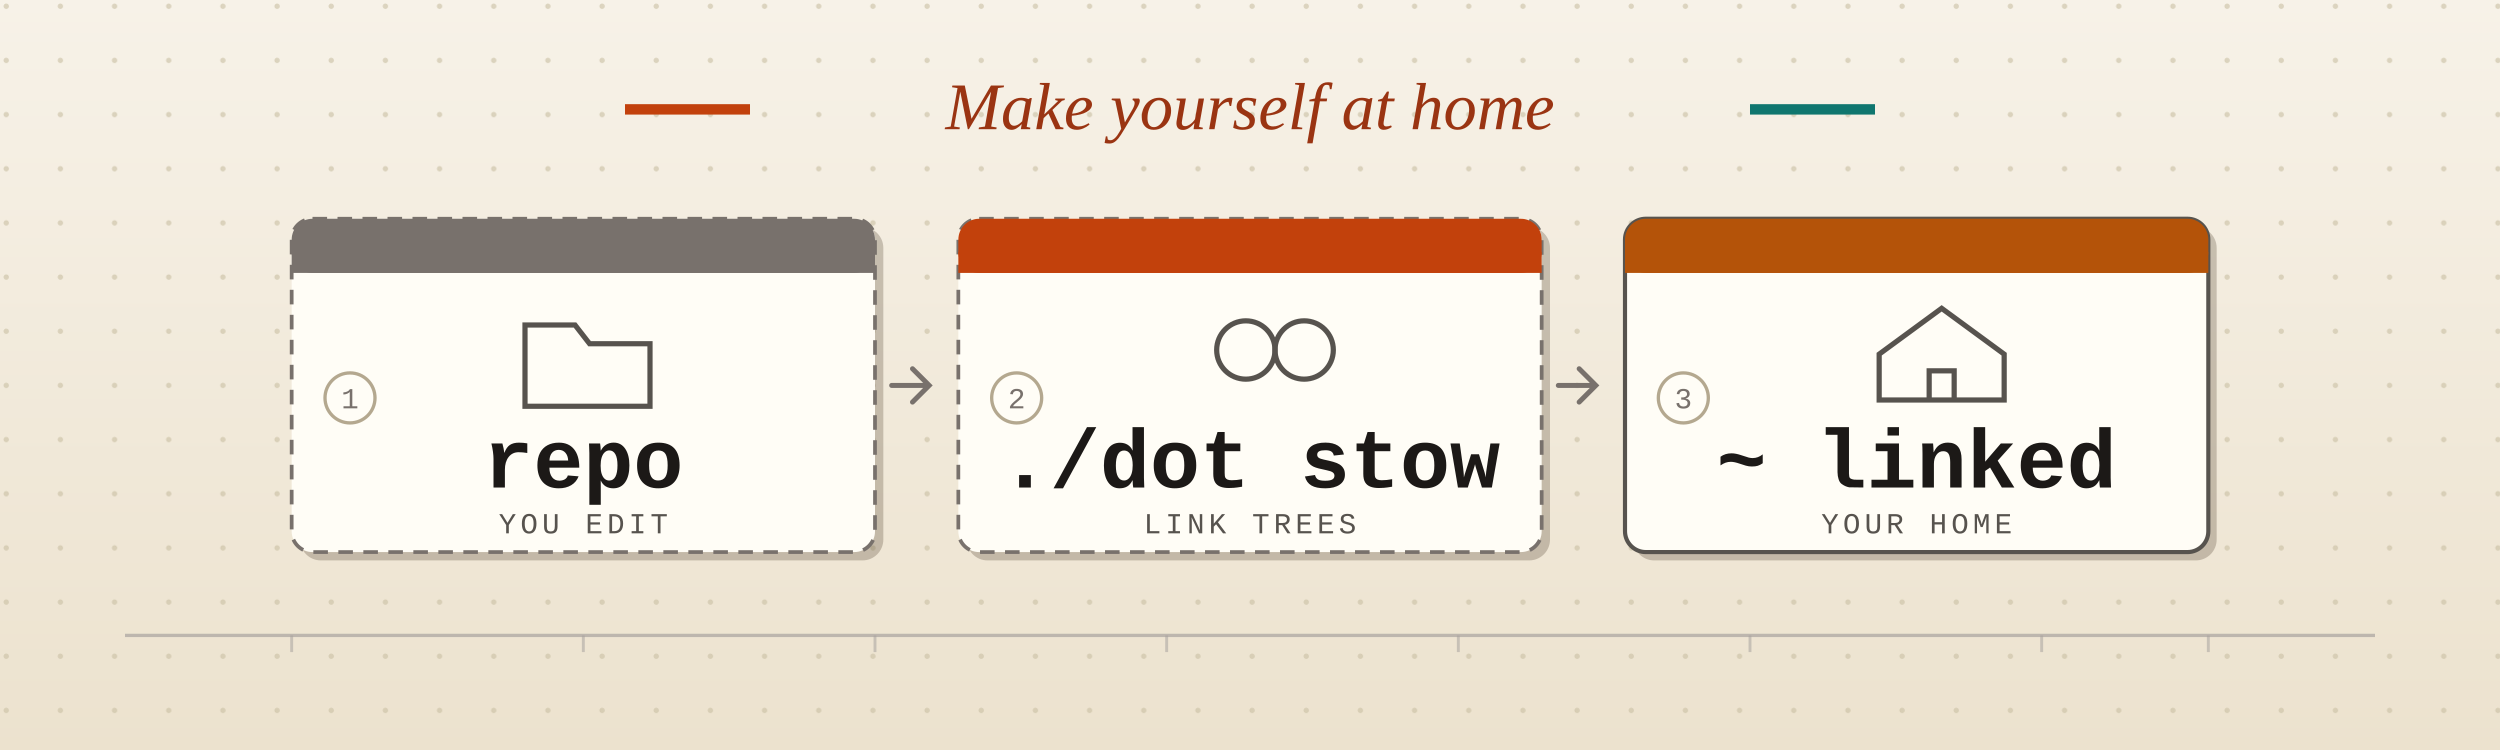
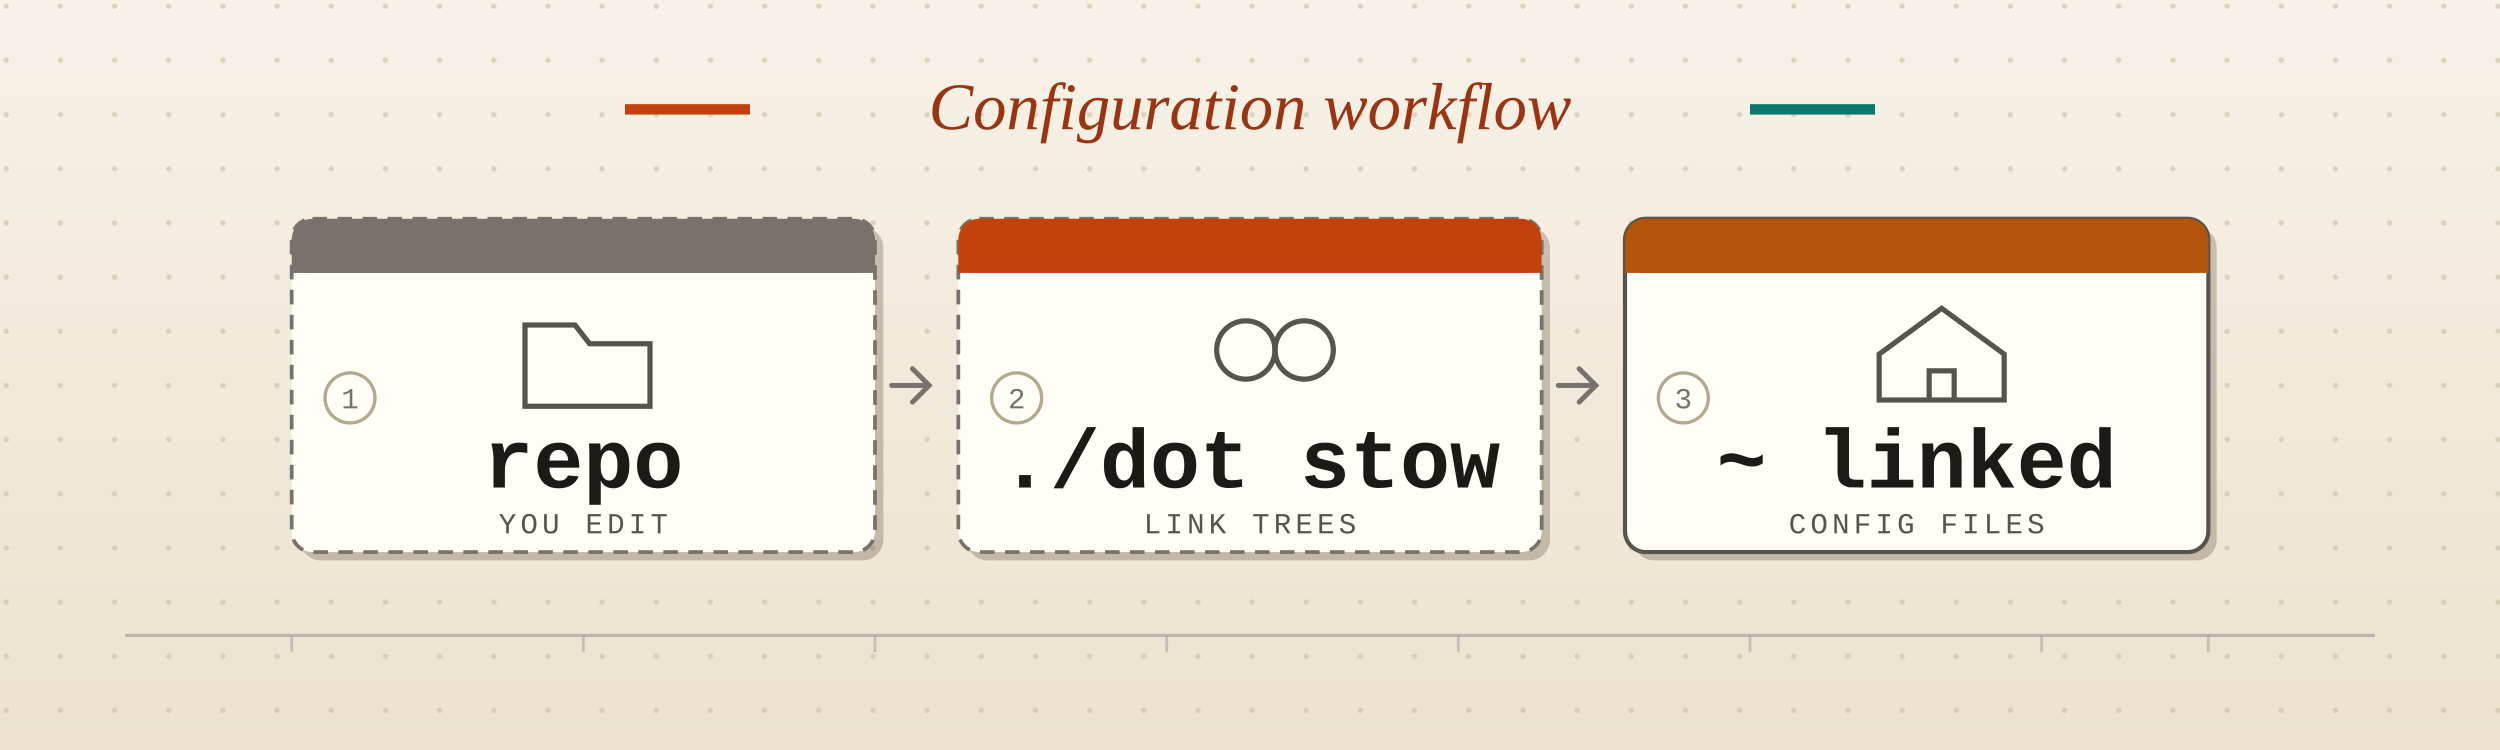
<svg xmlns="http://www.w3.org/2000/svg" width="1200" height="360" viewBox="0 0 1200 360" role="img" aria-labelledby="dfl-a dfl-d">
  <defs>
    <linearGradient id="dfDeskL" x1="0" y1="0" x2="0" y2="1">
      <stop offset="0" stop-color="#F7F2E8" />
      <stop offset="1" stop-color="#ECE2CE" />
    </linearGradient>
    <pattern id="dfDotsL" width="26" height="26" patternUnits="userSpaceOnUse">
      <circle cx="3" cy="3" r="1.3" fill="#C9BFA3" opacity="0.6" />
    </pattern>
  </defs>
  <rect x="0" y="0" width="1200" height="360" fill="url(#dfDeskL)" />
  <rect x="0" y="0" width="1200" height="360" fill="url(#dfDotsL)" />
  <rect x="300" y="50" width="60" height="5" fill="#C2410C" />
-   <text x="600" y="62" text-anchor="middle" font-family="Liberation Serif, Noto Serif, DejaVu Serif, serif" font-style="italic" font-size="32" fill="#9A3412">Make yourself at home</text>
+   <text x="600" y="62" text-anchor="middle" font-family="Liberation Serif, Noto Serif, DejaVu Serif, serif" font-style="italic" font-size="32" fill="#9A3412">Configuration workflow</text>
  <rect x="840" y="50" width="60" height="5" fill="#0F766E" />
  <g>
    <rect x="144" y="109" width="280" height="160" rx="10" fill="#3F2F1D" opacity="0.25" />
    <rect x="140" y="105" width="280" height="160" rx="10" fill="#FFFDF6" stroke="#78716C" stroke-width="1.8" stroke-dasharray="7 5" />
    <rect x="140" y="105" width="280" height="26" rx="10" fill="#78716C" />
    <rect x="140" y="121" width="280" height="10" fill="#78716C" />
    <circle cx="168" cy="191" r="12" fill="none" stroke="#B4A88F" stroke-width="1.6" />
    <text x="168" y="196" text-anchor="middle" font-family="Liberation Mono, Noto Sans Mono, DejaVu Sans Mono, monospace" font-size="14" fill="#78716C">1</text>
    <g transform="translate(292,168)" stroke="#57534E" stroke-width="2.5" fill="none">
      <path d="M-40,-12 h24 l7,9 h29 v30 h-60 Z" />
    </g>
    <text x="280" y="234" text-anchor="middle" font-family="Liberation Mono, Noto Sans Mono, DejaVu Sans Mono, monospace" font-size="40" font-weight="bold" fill="#1C1917">repo</text>
    <text x="280" y="256" text-anchor="middle" font-family="Liberation Mono, Noto Sans Mono, DejaVu Sans Mono, monospace" font-size="14" letter-spacing="2" fill="#57534E">YOU EDIT</text>
  </g>
  <g>
    <rect x="464" y="109" width="280" height="160" rx="10" fill="#3F2F1D" opacity="0.25" />
    <rect x="460" y="105" width="280" height="160" rx="10" fill="#FFFDF6" stroke="#78716C" stroke-width="1.8" stroke-dasharray="7 5" />
    <rect x="460" y="105" width="280" height="26" rx="10" fill="#C2410C" />
    <rect x="460" y="121" width="280" height="10" fill="#C2410C" />
    <circle cx="488" cy="191" r="12" fill="none" stroke="#B4A88F" stroke-width="1.6" />
    <text x="488" y="196" text-anchor="middle" font-family="Liberation Mono, Noto Sans Mono, DejaVu Sans Mono, monospace" font-size="14" fill="#78716C">2</text>
    <g transform="translate(612,168)" stroke="#57534E" stroke-width="2.5" fill="none">
      <circle cx="-14" cy="0" r="14" />
      <circle cx="14" cy="0" r="14" />
    </g>
    <text x="600" y="234" text-anchor="middle" font-family="Liberation Mono, Noto Sans Mono, DejaVu Sans Mono, monospace" font-size="40" font-weight="bold" fill="#1C1917">./dot stow</text>
    <text x="600" y="256" text-anchor="middle" font-family="Liberation Mono, Noto Sans Mono, DejaVu Sans Mono, monospace" font-size="14" letter-spacing="2" fill="#57534E">LINK TREES</text>
  </g>
  <g>
    <rect x="784" y="109" width="280" height="160" rx="10" fill="#3F2F1D" opacity="0.25" />
    <rect x="780" y="105" width="280" height="160" rx="10" fill="#FFFDF6" stroke="#57534E" stroke-width="2" />
    <rect x="780" y="105" width="280" height="26" rx="10" fill="#B45309" />
    <rect x="780" y="121" width="280" height="10" fill="#B45309" />
    <circle cx="808" cy="191" r="12" fill="none" stroke="#B4A88F" stroke-width="1.6" />
    <text x="808" y="196" text-anchor="middle" font-family="Liberation Mono, Noto Sans Mono, DejaVu Sans Mono, monospace" font-size="14" fill="#78716C">3</text>
    <g transform="translate(932,166)" stroke="#57534E" stroke-width="2.5" fill="none">
      <path d="M-30,4 L0,-18 L30,4 V26 h-60 Z" />
      <path d="M-6,26 V12 H6 V26" />
    </g>
    <text x="920" y="234" text-anchor="middle" font-family="Liberation Mono, Noto Sans Mono, DejaVu Sans Mono, monospace" font-size="40" font-weight="bold" fill="#1C1917">~ linked</text>
-     <text x="920" y="256" text-anchor="middle" font-family="Liberation Mono, Noto Sans Mono, DejaVu Sans Mono, monospace" font-size="14" letter-spacing="2" fill="#57534E">YOUR HOME</text>
+     <text x="920" y="256" text-anchor="middle" font-family="Liberation Mono, Noto Sans Mono, DejaVu Sans Mono, monospace" font-size="14" letter-spacing="2" fill="#57534E">CONFIG FILES</text>
  </g>
  <g stroke="#78716C" stroke-width="2.4" fill="none" stroke-linecap="round">
    <path d="M428,185 h18 m-8,-8 l8,8 l-8,8" />
    <path d="M748,185 h18 m-8,-8 l8,8 l-8,8" />
  </g>
  <line x1="60" y1="305" x2="1140" y2="305" stroke="#A8A29E" stroke-width="1.6" opacity="0.7" />
  <g stroke="#A8A29E" stroke-width="1.4" opacity="0.55">
    <line x1="140" y1="305" x2="140" y2="313" />
    <line x1="280" y1="305" x2="280" y2="313" />
    <line x1="420" y1="305" x2="420" y2="313" />
    <line x1="560" y1="305" x2="560" y2="313" />
    <line x1="700" y1="305" x2="700" y2="313" />
    <line x1="840" y1="305" x2="840" y2="313" />
    <line x1="980" y1="305" x2="980" y2="313" />
    <line x1="1060" y1="305" x2="1060" y2="313" />
  </g>
</svg>
